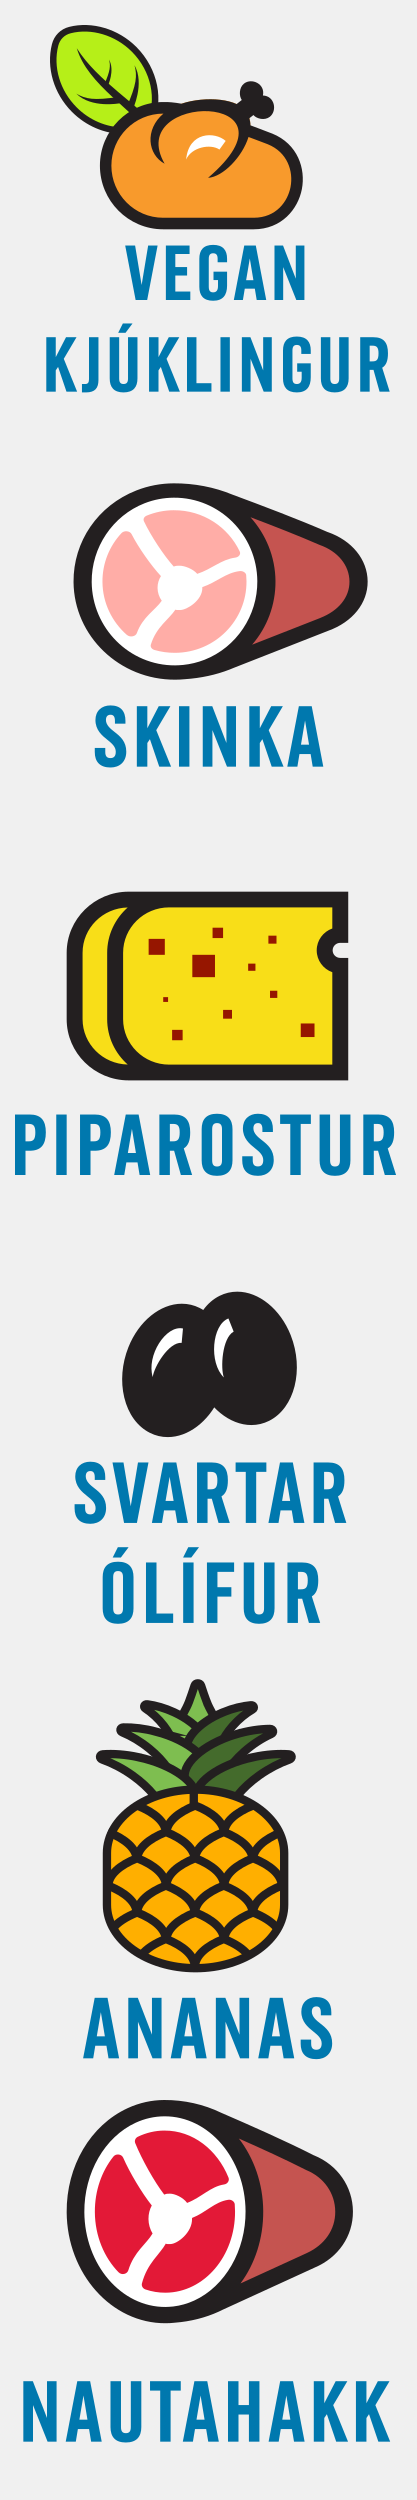
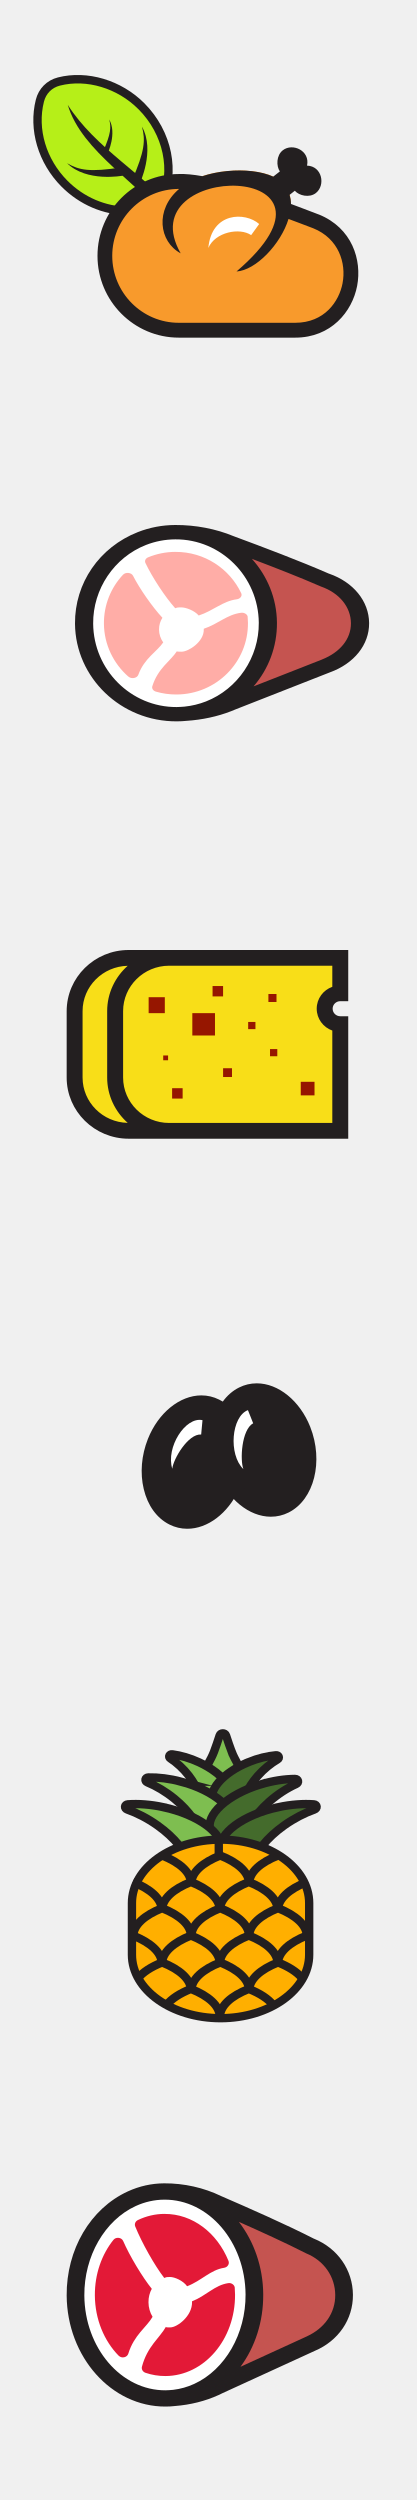
<svg xmlns="http://www.w3.org/2000/svg" width="50" height="300" viewBox="0 0 50 300" fill="none">
-   <path fill-rule="evenodd" clip-rule="evenodd" d="M16.091 5.92C13.93 3.746 10.958 2.954 8.39 3.611C7.492 3.839 6.84 4.496 6.613 5.399C5.963 7.983 6.747 10.975 8.908 13.149C11.447 15.705 15.106 16.348 17.914 14.984C19.27 12.158 18.631 8.476 16.091 5.923V5.92Z" fill="#B6EF18" />
-   <path d="M8.632 13.424C6.446 11.224 5.528 8.11 6.234 5.3C6.495 4.265 7.263 3.489 8.294 3.227C11.035 2.529 14.214 3.473 16.367 5.64C18.974 8.263 19.737 12.085 18.265 15.15L18.205 15.274L18.084 15.334C17.076 15.824 15.975 16.073 14.81 16.073C12.559 16.073 10.305 15.108 8.635 13.424H8.632ZM15.815 6.198C13.853 4.223 10.968 3.359 8.485 3.99C7.727 4.182 7.183 4.732 6.99 5.495C6.35 8.037 7.191 10.863 9.184 12.869C10.71 14.408 12.76 15.287 14.807 15.287C15.805 15.287 16.751 15.085 17.62 14.685C18.868 11.94 18.151 8.546 15.815 6.195V6.198Z" fill="#231F20" />
-   <path fill-rule="evenodd" clip-rule="evenodd" d="M19.637 16.042C16.447 12.352 11.778 9.83 9.212 5.785C10.54 10.24 16.009 13.139 18.703 16.834L19.637 16.042Z" fill="#231F20" />
-   <path fill-rule="evenodd" clip-rule="evenodd" d="M14.227 11.623C11.28 12.088 10.262 11.89 9.15 11.231C10.966 13.04 14.348 12.399 14.359 12.396L14.227 11.623Z" fill="#231F20" />
-   <path fill-rule="evenodd" clip-rule="evenodd" d="M15.199 12.858C16.406 10.113 16.481 9.072 16.138 7.822C17.404 10.056 15.911 13.177 15.908 13.185L15.199 12.858Z" fill="#231F20" />
-   <path fill-rule="evenodd" clip-rule="evenodd" d="M12.528 10.103C13.237 8.491 13.281 7.881 13.08 7.145C13.822 8.455 12.948 10.289 12.945 10.295L12.53 10.103H12.528Z" fill="#231F20" />
-   <path d="M18.912 29.466L17.661 36H16.275L15.024 29.466H16.212L16.995 34.2L17.778 29.466H18.912ZM22.748 29.466V30.483H21.038V32.049H22.451V33.066H21.038V34.983H22.838V36H19.904V29.466H22.748ZM27.249 32.598V34.272C27.249 35.415 26.754 36.09 25.575 36.09C24.405 36.09 23.919 35.451 23.919 34.416V31.05C23.919 30.015 24.405 29.385 25.575 29.385C26.754 29.385 27.249 30.015 27.249 31.05V31.473H26.115V31.05C26.115 30.582 25.935 30.393 25.575 30.393C25.233 30.393 25.053 30.582 25.053 31.05V34.425C25.053 34.902 25.233 35.082 25.575 35.082C25.935 35.082 26.16 34.875 26.16 34.335V33.606H25.62V32.598H27.249ZM29.373 34.641L29.148 36H28.059L29.31 29.466H30.696L31.947 36H30.804L30.579 34.641H29.373ZM30.408 33.624L29.976 31.014L29.535 33.624H30.408ZM32.938 36V29.466H33.964L35.494 33.444V29.466H36.529V36H35.557L33.982 32.049V36H32.938ZM6.69 40.466V42.851L7.923 40.466H9.183L7.653 43.058L9.255 47H7.977L6.969 44.03L6.69 44.444V47H5.556V40.466H6.69ZM10.23 46.082C10.527 46.082 10.681 45.92 10.681 45.506V40.466H11.815V45.596C11.815 46.559 11.418 47.09 10.32 47.09H9.834V46.082H10.23ZM15.065 39.935H14.183L14.741 38.819H15.902L15.065 39.935ZM16.496 45.416C16.496 46.451 16.001 47.09 14.822 47.09C13.652 47.09 13.166 46.451 13.166 45.416V40.466H14.3V45.425C14.3 45.902 14.48 46.082 14.822 46.082C15.182 46.082 15.362 45.902 15.362 45.425V40.466H16.496V45.416ZM19.021 40.466V42.851L20.254 40.466H21.514L19.984 43.058L21.586 47H20.308L19.3 44.03L19.021 44.444V47H17.887V40.466H19.021ZM23.574 40.466V45.983H25.374V47H22.44V40.466H23.574ZM27.581 40.466V47H26.456V40.466H27.581ZM29.023 47V40.466H30.049L31.579 44.444V40.466H32.614V47H31.642L30.067 43.049V47H29.023ZM37.29 43.598V45.272C37.29 46.415 36.795 47.09 35.616 47.09C34.446 47.09 33.96 46.451 33.96 45.416V42.05C33.96 41.015 34.446 40.385 35.616 40.385C36.795 40.385 37.29 41.015 37.29 42.05V42.473H36.156V42.05C36.156 41.582 35.976 41.393 35.616 41.393C35.274 41.393 35.094 41.582 35.094 42.05V45.425C35.094 45.902 35.274 46.082 35.616 46.082C35.976 46.082 36.201 45.875 36.201 45.335V44.606H35.661V43.598H37.29ZM41.835 45.416C41.835 46.451 41.34 47.09 40.161 47.09C38.991 47.09 38.505 46.451 38.505 45.416V40.466H39.639V45.425C39.639 45.902 39.819 46.082 40.161 46.082C40.521 46.082 40.701 45.902 40.701 45.425V40.466H41.835V45.416ZM44.801 40.466C46.043 40.466 46.556 41.105 46.556 42.392C46.556 43.265 46.358 43.823 45.863 44.129L46.763 47H45.548L44.819 44.381H44.36V47H43.226V40.466H44.801ZM44.36 43.364H44.711C45.188 43.364 45.422 43.184 45.422 42.401C45.422 41.663 45.188 41.483 44.711 41.483H44.36V43.364Z" fill="#0078AE" />
-   <path fill-rule="evenodd" clip-rule="evenodd" d="M29.989 15.759C30.849 16.084 31.796 16.427 32.387 16.666C37.67 18.797 36.19 26.825 30.439 26.825H19.576C15.767 26.825 12.676 23.717 12.676 19.881C12.676 16.046 15.764 12.938 19.576 12.938C19.88 12.929 20.207 12.942 20.557 12.974C21.457 12.476 22.621 12.113 24.075 11.969C26.184 11.759 28.253 12.118 29.216 13.012C29.975 13.715 30.166 14.707 29.987 15.757L29.989 15.759Z" fill="#F89A2C" />
-   <path fill-rule="evenodd" clip-rule="evenodd" d="M26.333 17.946C25.261 17.218 22.979 17.656 22.336 19.143C22.645 15.778 25.782 15.762 27.081 16.91L26.333 17.946Z" fill="white" />
-   <path fill-rule="evenodd" clip-rule="evenodd" d="M32.642 16.021C32.244 15.861 31.682 15.649 31.093 15.43C30.743 15.3 30.387 15.167 30.049 15.038C30.049 14.741 29.998 14.459 29.922 14.189L30.41 13.806C30.806 14.268 31.771 14.493 32.376 14.017C33.292 13.298 32.969 11.507 31.55 11.459C31.85 10.062 30.199 9.312 29.286 10.028C28.681 10.502 28.663 11.5 29.012 12L28.392 12.487C27.302 11.987 25.705 11.809 24.079 11.969C23.212 12.054 22.451 12.221 21.784 12.444C20.939 12.296 20.198 12.221 19.578 12.244C15.393 12.244 11.989 15.669 11.989 19.881C11.989 24.093 15.393 27.517 19.578 27.517H30.441C33.798 27.517 35.764 25.092 36.225 22.692C36.689 20.276 35.762 17.276 32.645 16.019L32.642 16.021ZM34.868 22.43C34.541 24.138 33.184 26.131 30.439 26.131H19.576C16.152 26.131 13.366 23.327 13.366 19.884C13.366 16.44 16.152 13.634 19.594 13.634C19.598 13.634 19.605 13.634 19.609 13.634C17.336 15.563 17.717 18.552 19.755 19.647C17.274 15.318 21.616 13.141 25.058 13.346C28.5 13.551 31.044 16.14 24.966 21.342C26.762 21.236 29.095 18.8 29.821 16.438C30.083 16.537 30.349 16.636 30.611 16.733C31.187 16.947 31.735 17.15 32.127 17.308C34.514 18.27 35.222 20.573 34.866 22.428L34.868 22.43Z" fill="#231F20" />
-   <path d="M28.371 61.004C28.371 61.004 39.76 63.823 41.099 65.761C42.437 67.698 43.333 70.695 41.77 72.28C40.206 73.866 35.295 76.333 33.061 77.214C30.827 78.096 27.023 78.627 27.023 78.627C27.023 78.627 31.273 76.685 31.273 72.103C31.273 67.521 30.827 64.175 29.71 63.294C28.593 62.412 28.371 61.004 28.371 61.004Z" fill="#C55450" />
-   <path d="M22.567 59.241C22.567 59.241 30.605 62.06 31.501 64.879C32.393 67.698 32.172 74.218 30.162 76.156C28.153 78.093 25.919 80.385 23.688 80.56C21.454 80.737 14.979 79.679 13.862 78.445C12.745 77.212 10.514 73.689 10.29 71.222C10.065 68.755 10.065 66.113 11.182 64.35C12.299 62.587 12.97 61.354 14.308 60.65C15.647 59.945 18.773 59.064 18.773 59.064L22.571 59.241H22.567Z" fill="white" />
-   <path d="M39.327 63.852C35.846 62.33 31.354 60.637 27.873 59.347C25.724 58.455 23.294 57.99 20.848 58C20.848 58 20.848 58 20.845 58C19.298 58.008 17.79 58.293 16.37 58.851C11.745 60.665 8.785 64.977 8.824 69.842C8.879 76.338 14.357 81.599 21.037 81.562C21.424 81.562 21.809 81.542 22.193 81.503C24.072 81.377 25.912 80.989 27.57 80.339C27.726 80.278 27.88 80.216 28.032 80.149L39.399 75.688C42.317 74.637 44.137 72.363 44.118 69.77C44.098 67.141 42.229 64.856 39.327 63.846V63.852ZM11.003 69.834C10.97 65.689 13.517 61.896 17.341 60.395C18.461 59.956 19.646 59.73 20.861 59.722C26.339 59.694 30.833 64.186 30.879 69.734C30.912 73.879 28.365 77.672 24.541 79.173C23.714 79.496 22.851 79.704 21.968 79.794C21.652 79.815 21.34 79.846 21.021 79.846C15.543 79.874 11.049 75.382 11.003 69.834ZM38.461 74.144L30.254 77.364C32.051 75.277 33.081 72.599 33.058 69.724C33.032 66.794 31.898 64.121 30.055 62.066C32.84 63.119 35.839 64.291 38.356 65.391C40.551 66.159 41.923 67.842 41.936 69.785C41.952 71.695 40.604 73.296 38.457 74.141L38.461 74.144Z" fill="#231F20" />
-   <path fill-rule="evenodd" clip-rule="evenodd" d="M20.87 61.228C24.358 61.21 27.377 63.242 28.768 66.18C28.843 66.339 28.826 66.501 28.719 66.647C28.611 66.794 28.442 66.886 28.23 66.915C26.527 67.141 25.443 68.282 23.668 68.862C23.169 68.264 22.118 67.883 21.57 67.886C21.023 67.888 21.079 67.922 20.847 67.986C19.646 66.647 18.099 64.293 17.275 62.556C17.151 62.294 17.291 62.004 17.604 61.875C18.61 61.462 19.714 61.23 20.87 61.225V61.228ZM29.543 69.035C29.566 69.269 29.576 69.505 29.579 69.741C29.618 74.467 25.781 78.317 21.01 78.34C20.151 78.345 19.32 78.224 18.538 77.998C18.203 77.9 18.017 77.623 18.102 77.35C18.77 75.197 20.287 74.318 21.053 73.149C21.235 73.187 20.779 73.208 21.616 73.205C22.453 73.2 24.316 72.003 24.277 70.535V70.451C26.009 69.875 27.061 68.744 28.742 68.534C28.941 68.508 29.126 68.546 29.286 68.647C29.445 68.747 29.533 68.878 29.549 69.037L29.543 69.035ZM15.233 76.192C15.405 76.343 15.653 76.405 15.907 76.359C16.161 76.312 16.35 76.171 16.422 75.973C17.138 73.989 18.652 73.208 19.411 72.09C19.099 71.658 18.91 71.106 18.906 70.558C18.903 70.011 19.053 69.543 19.314 69.132C18.131 67.868 16.584 65.658 15.79 64.096C15.692 63.905 15.487 63.779 15.229 63.754C14.972 63.728 14.735 63.808 14.578 63.975C13.145 65.511 12.279 67.57 12.295 69.829C12.315 72.362 13.448 74.634 15.226 76.192H15.233Z" fill="#FFADA7" />
-   <path d="M12.633 90.24C12.633 90.77 12.853 90.971 13.253 90.971C13.663 90.971 13.893 90.74 13.893 90.21C13.893 89.6 13.403 89.191 12.913 88.8C12.233 88.26 11.453 87.611 11.453 86.4C11.453 85.32 12.193 84.65 13.253 84.65C14.493 84.65 15.053 85.35 15.053 86.501V86.841H13.793V86.501C13.793 85.981 13.603 85.77 13.263 85.77C12.903 85.77 12.713 85.99 12.713 86.4C12.713 87.01 13.263 87.46 13.743 87.831C14.443 88.371 15.153 88.99 15.153 90.201C15.153 91.4 14.373 92.1 13.263 92.1C11.963 92.1 11.373 91.391 11.373 90.24V89.751H12.633V90.24ZM17.68 84.74V87.391L19.05 84.74H20.45L18.75 87.621L20.53 92.001H19.11L17.99 88.701L17.68 89.16V92.001H16.42V84.74H17.68ZM22.729 84.74V92.001H21.479V84.74H22.729ZM24.33 92.001V84.74H25.47L27.17 89.16V84.74H28.32V92.001H27.24L25.49 87.611V92.001H24.33ZM31.176 84.74V87.391L32.546 84.74H33.946L32.246 87.621L34.026 92.001H32.606L31.486 88.701L31.176 89.16V92.001H29.916V84.74H31.176ZM35.935 90.49L35.685 92.001H34.475L35.865 84.74H37.405L38.795 92.001H37.525L37.275 90.49H35.935ZM37.085 89.361L36.605 86.46L36.115 89.361H37.085Z" fill="#0078AE" />
-   <path fill-rule="evenodd" clip-rule="evenodd" d="M15.438 107.943H40.836V112.198C39.803 112.198 38.964 113.026 38.964 114.045C38.964 115.064 39.803 115.892 40.836 115.892V128.7H15.438C11.872 128.7 8.956 125.824 8.956 122.306V114.339C8.956 110.822 11.872 107.946 15.438 107.946V107.943Z" fill="#F8DE18" />
-   <path d="M40.833 113.142H41.789V107H15.437C11.337 107 8 110.291 8 114.339V122.307C8 126.352 11.337 129.646 15.437 129.646H41.789V114.949H40.833C40.327 114.949 39.917 114.544 39.917 114.045C39.917 113.546 40.327 113.142 40.833 113.142ZM9.909 122.304V114.337C9.909 111.368 12.33 108.96 15.323 108.897C13.816 110.242 12.86 112.177 12.86 114.337V122.304C12.86 124.463 13.816 126.399 15.323 127.744C12.33 127.684 9.909 125.272 9.909 122.304ZM39.877 111.418C38.785 111.804 38.005 112.837 38.005 114.043C38.005 115.248 38.785 116.281 39.877 116.667V127.755H20.297C17.251 127.755 14.772 125.309 14.772 122.304V114.337C14.772 111.332 17.251 108.886 20.297 108.886H39.877V111.418Z" fill="#231F20" />
-   <path d="M19.778 112.664H17.837V114.579H19.778V112.664Z" fill="#961600" />
-   <path d="M26.77 111.324H25.508V112.569H26.77V111.324Z" fill="#961600" />
-   <path d="M25.798 114.578H23.079V117.26H25.798V114.578Z" fill="#961600" />
-   <path d="M20.17 119.656H19.586V120.232H20.17V119.656Z" fill="#961600" />
-   <path d="M27.839 121.188H26.771V122.241H27.839V121.188Z" fill="#961600" />
-   <path d="M33.276 118.889H32.403V119.75H33.276V118.889Z" fill="#961600" />
-   <path d="M33.18 112.28H32.208V113.239H33.18V112.28Z" fill="#961600" />
-   <path d="M37.742 122.816H36.091V124.445H37.742V122.816Z" fill="#961600" />
-   <path d="M30.653 115.635H29.779V116.496H30.653V115.635Z" fill="#961600" />
-   <path d="M21.916 123.583H20.654V124.829H21.916V123.583Z" fill="#961600" />
-   <path d="M3.55 133.74C4.92 133.74 5.5 134.45 5.5 135.88C5.5 137.38 4.92 138.09 3.55 138.09H3.06V141H1.8V133.74H3.55ZM3.06 136.96H3.45C3.98 136.96 4.24 136.76 4.24 135.89C4.24 135.07 3.98 134.87 3.45 134.87H3.06V136.96ZM8.001 133.74V141H6.751V133.74H8.001ZM11.353 133.74C12.723 133.74 13.303 134.45 13.303 135.88C13.303 137.38 12.723 138.09 11.353 138.09H10.863V141H9.603V133.74H11.353ZM10.863 136.96H11.253C11.783 136.96 12.043 136.76 12.043 135.89C12.043 135.07 11.783 134.87 11.253 134.87H10.863V136.96ZM15.162 139.49L14.912 141H13.702L15.092 133.74H16.632L18.022 141H16.752L16.502 139.49H15.162ZM16.312 138.36L15.832 135.46L15.342 138.36H16.312ZM20.874 133.74C22.254 133.74 22.824 134.45 22.824 135.88C22.824 136.85 22.604 137.47 22.054 137.81L23.054 141H21.704L20.894 138.09H20.384V141H19.124V133.74H20.874ZM20.384 136.96H20.774C21.304 136.96 21.564 136.76 21.564 135.89C21.564 135.07 21.304 134.87 20.774 134.87H20.384V136.96ZM27.9 139.24C27.9 140.39 27.35 141.1 26.04 141.1C24.74 141.1 24.2 140.39 24.2 139.24V135.5C24.2 134.35 24.74 133.65 26.04 133.65C27.35 133.65 27.9 134.35 27.9 135.5V139.24ZM25.46 139.25C25.46 139.78 25.66 139.98 26.04 139.98C26.44 139.98 26.64 139.78 26.64 139.25V135.5C26.64 134.98 26.44 134.77 26.04 134.77C25.66 134.77 25.46 134.98 25.46 135.5V139.25ZM30.328 139.24C30.328 139.77 30.548 139.97 30.948 139.97C31.358 139.97 31.588 139.74 31.588 139.21C31.588 138.6 31.098 138.19 30.608 137.8C29.928 137.26 29.148 136.61 29.148 135.4C29.148 134.32 29.888 133.65 30.948 133.65C32.188 133.65 32.748 134.35 32.748 135.5V135.84H31.488V135.5C31.488 134.98 31.298 134.77 30.958 134.77C30.598 134.77 30.408 134.99 30.408 135.4C30.408 136.01 30.958 136.46 31.438 136.83C32.138 137.37 32.848 137.99 32.848 139.2C32.848 140.4 32.068 141.1 30.958 141.1C29.658 141.1 29.068 140.39 29.068 139.24V138.75H30.328V139.24ZM37.304 133.74V134.87H36.084V141H34.834V134.87H33.614V133.74H37.304ZM42.052 139.24C42.052 140.39 41.502 141.1 40.192 141.1C38.892 141.1 38.352 140.39 38.352 139.24V133.74H39.612V139.25C39.612 139.78 39.812 139.98 40.192 139.98C40.592 139.98 40.792 139.78 40.792 139.25V133.74H42.052V139.24ZM45.347 133.74C46.727 133.74 47.297 134.45 47.297 135.88C47.297 136.85 47.077 137.47 46.527 137.81L47.527 141H46.177L45.367 138.09H44.857V141H43.597V133.74H45.347ZM44.857 136.96H45.247C45.777 136.96 46.037 136.76 46.037 135.89C46.037 135.07 45.777 134.87 45.247 134.87H44.857V136.96Z" fill="#0078AE" />
-   <path fill-rule="evenodd" clip-rule="evenodd" d="M23.607 157.809C23.972 157.991 24.302 158.225 24.601 158.498C23.642 160.361 23.537 162.965 24.505 165.404C24.792 166.126 25.151 166.779 25.562 167.355C24.012 170.693 20.866 172.361 18.337 171.097C15.683 169.77 14.71 165.722 16.164 162.052C17.619 158.381 20.95 156.483 23.607 157.809Z" fill="#231F20" />
-   <path d="M20.131 172.452C19.386 172.452 18.667 172.283 18.001 171.948C16.483 171.191 15.385 169.679 14.91 167.693C14.449 165.778 14.626 163.638 15.408 161.668C16.648 158.547 19.224 156.447 21.822 156.447C22.567 156.447 23.282 156.616 23.952 156.951C24.378 157.165 24.774 157.442 25.137 157.773L25.684 158.277L25.331 158.966C24.473 160.631 24.453 162.952 25.276 165.023C25.525 165.654 25.843 166.239 26.22 166.763L26.562 167.241L26.31 167.784C24.995 170.619 22.573 172.452 20.133 172.452H20.131ZM21.819 158.323C19.87 158.323 17.905 159.974 16.929 162.432C16.303 164.009 16.156 165.706 16.518 167.208C16.86 168.639 17.627 169.718 18.676 170.238C20.629 171.22 23.184 169.946 24.569 167.426C24.25 166.916 23.972 166.363 23.743 165.784C22.813 163.437 22.747 160.898 23.532 158.81C23.445 158.755 23.358 158.706 23.265 158.661C22.813 158.437 22.323 158.323 21.817 158.323H21.819Z" fill="#231F20" />
-   <path fill-rule="evenodd" clip-rule="evenodd" d="M26.677 156.362C24.024 157.689 23.05 161.736 24.505 165.407C25.959 169.078 29.291 170.976 31.947 169.65C34.601 168.323 35.574 164.276 34.12 160.605C32.666 156.934 29.334 155.036 26.677 156.362Z" fill="#231F20" />
-   <path d="M30.16 171.006C27.562 171.006 24.986 168.909 23.749 165.784C22.967 163.814 22.79 161.675 23.251 159.76C23.729 157.777 24.827 156.265 26.342 155.504C27.011 155.169 27.727 155 28.471 155C31.067 155 33.645 157.097 34.883 160.218C36.519 164.354 35.358 168.964 32.29 170.502C31.62 170.837 30.905 171.006 30.16 171.006ZM28.471 156.876C27.961 156.876 27.472 156.99 27.02 157.217C25.971 157.741 25.203 158.82 24.861 160.247C24.499 161.749 24.647 163.443 25.273 165.023C26.246 167.481 28.213 169.133 30.163 169.133C30.67 169.133 31.16 169.019 31.615 168.792C33.843 167.676 34.628 164.175 33.361 160.982C32.385 158.524 30.421 156.876 28.474 156.876H28.471Z" fill="#231F20" />
-   <path fill-rule="evenodd" clip-rule="evenodd" d="M28.039 159.792C26.634 160.563 26.446 164.237 26.866 165.296C25.038 163.528 25.432 158.966 27.41 158.215L28.039 159.795V159.792Z" fill="white" />
-   <path fill-rule="evenodd" clip-rule="evenodd" d="M21.799 161.141C20.238 161.021 18.441 164.097 18.331 165.251C17.538 162.692 19.91 158.963 21.958 159.421L21.799 161.141Z" fill="white" />
-   <path d="M10.211 180.996C10.211 181.526 10.431 181.726 10.831 181.726C11.241 181.726 11.471 181.496 11.471 180.966C11.471 180.356 10.981 179.946 10.491 179.556C9.811 179.016 9.031 178.366 9.031 177.156C9.031 176.076 9.771 175.406 10.831 175.406C12.071 175.406 12.631 176.106 12.631 177.256V177.596H11.371V177.256C11.371 176.736 11.181 176.526 10.841 176.526C10.481 176.526 10.291 176.746 10.291 177.156C10.291 177.766 10.841 178.216 11.321 178.586C12.021 179.126 12.731 179.746 12.731 180.956C12.731 182.156 11.951 182.856 10.841 182.856C9.541 182.856 8.951 182.146 8.951 180.996V180.506H10.211V180.996ZM17.818 175.496L16.428 182.756H14.888L13.498 175.496H14.818L15.688 180.756L16.558 175.496H17.818ZM19.685 181.246L19.435 182.756H18.225L19.615 175.496H21.155L22.545 182.756H21.275L21.025 181.246H19.685ZM20.835 180.116L20.355 177.216L19.865 180.116H20.835ZM25.396 175.496C26.776 175.496 27.346 176.206 27.346 177.636C27.346 178.606 27.126 179.226 26.576 179.566L27.576 182.756H26.226L25.416 179.846H24.906V182.756H23.646V175.496H25.396ZM24.906 178.716H25.296C25.826 178.716 26.086 178.516 26.086 177.646C26.086 176.826 25.826 176.626 25.296 176.626H24.906V178.716ZM31.963 175.496V176.626H30.743V182.756H29.493V176.626H28.273V175.496H31.963ZM33.669 181.246L33.419 182.756H32.209L33.599 175.496H35.139L36.529 182.756H35.259L35.009 181.246H33.669ZM34.819 180.116L34.339 177.216L33.849 180.116H34.819ZM39.381 175.496C40.761 175.496 41.331 176.206 41.331 177.636C41.331 178.606 41.111 179.226 40.561 179.566L41.561 182.756H40.211L39.401 179.846H38.891V182.756H37.631V175.496H39.381ZM38.891 178.716H39.281C39.811 178.716 40.071 178.516 40.071 177.646C40.071 176.826 39.811 176.626 39.281 176.626H38.891V178.716ZM14.501 186.906H13.521L14.141 185.666H15.431L14.501 186.906ZM16.021 192.996C16.021 194.146 15.471 194.856 14.161 194.856C12.861 194.856 12.321 194.146 12.321 192.996V189.256C12.321 188.106 12.861 187.406 14.161 187.406C15.471 187.406 16.021 188.106 16.021 189.256V192.996ZM13.581 193.006C13.581 193.536 13.781 193.736 14.161 193.736C14.561 193.736 14.761 193.536 14.761 193.006V189.256C14.761 188.736 14.561 188.526 14.161 188.526C13.781 188.526 13.581 188.736 13.581 189.256V193.006ZM18.779 187.496V193.626H20.779V194.756H17.518V187.496H18.779ZM22.951 186.906H21.971L22.591 185.666H23.881L22.951 186.906ZM23.231 187.496V194.756H21.981V187.496H23.231ZM28.093 187.496V188.626H26.093V190.466H27.763V191.596H26.093V194.756H24.833V187.496H28.093ZM32.946 192.996C32.946 194.146 32.396 194.856 31.086 194.856C29.786 194.856 29.246 194.146 29.246 192.996V187.496H30.506V193.006C30.506 193.536 30.706 193.736 31.086 193.736C31.486 193.736 31.686 193.536 31.686 193.006V187.496H32.946V192.996ZM36.241 187.496C37.621 187.496 38.191 188.206 38.191 189.636C38.191 190.606 37.971 191.226 37.421 191.566L38.421 194.756H37.071L36.261 191.846H35.751V194.756H34.491V187.496H36.241ZM35.751 190.716H36.141C36.671 190.716 36.931 190.516 36.931 189.646C36.931 188.826 36.671 188.626 36.141 188.626H35.751V190.716Z" fill="#0078AE" />
-   <path d="M24.812 204.241C24.609 203.716 24.34 202.913 24.123 202.249C24.012 201.917 23.469 201.917 23.358 202.249C23.142 202.916 22.872 203.716 22.669 204.241C22.329 205.127 21.644 206.218 21.644 206.218L21.914 206.275C21.971 206.287 22.029 206.313 22.073 206.348L23.487 207.388C23.633 207.496 23.849 207.496 23.999 207.388L25.413 206.348C25.457 206.313 25.515 206.291 25.572 206.275L25.842 206.218C25.842 206.218 25.157 205.127 24.817 204.241H24.812Z" fill="#7EBE50" stroke="#231F20" stroke-miterlimit="10" />
-   <path d="M20.889 205.475C19.802 204.972 18.692 204.653 17.672 204.517C17.34 204.472 17.159 204.823 17.424 204.997C18.224 205.522 18.997 206.231 19.656 207.081C20.827 208.602 21.344 210.225 21.176 211.449C21.154 211.607 21.299 211.743 21.485 211.749C22.97 211.812 24.176 211.449 24.693 210.652C25.634 209.203 23.929 206.885 20.889 205.475Z" fill="#7EBE50" stroke="#231F20" stroke-miterlimit="10" />
-   <path d="M26.827 205.453C27.954 204.994 29.085 204.722 30.115 204.63C30.451 204.599 30.601 204.959 30.322 205.121C29.483 205.611 28.652 206.284 27.927 207.11C26.633 208.58 25.988 210.177 26.058 211.407C26.067 211.566 25.912 211.695 25.722 211.695C24.233 211.695 23.058 211.284 22.607 210.468C21.785 208.982 23.677 206.74 26.827 205.456V205.453Z" fill="#446B2C" stroke="#231F20" stroke-miterlimit="10" />
-   <path d="M18.763 207.805C17.358 207.429 15.993 207.268 14.791 207.293C14.402 207.303 14.318 207.733 14.676 207.881C15.763 208.33 16.885 208.994 17.924 209.842C19.779 211.357 20.928 213.096 21.163 214.513C21.194 214.693 21.405 214.823 21.618 214.798C23.319 214.605 24.561 213.975 24.866 212.985C25.427 211.177 22.691 208.858 18.754 207.805H18.763Z" fill="#7EBE50" stroke="#231F20" stroke-miterlimit="10" />
-   <path d="M28.303 208.122C29.739 207.688 31.149 207.48 32.4 207.47C32.806 207.47 32.917 207.913 32.554 208.077C31.45 208.577 30.323 209.301 29.293 210.212C27.455 211.841 26.363 213.681 26.2 215.161C26.178 215.351 25.966 215.49 25.745 215.471C23.964 215.323 22.643 214.706 22.263 213.684C21.574 211.825 24.282 209.333 28.303 208.119V208.122Z" fill="#446B2C" stroke="#231F20" stroke-miterlimit="10" />
-   <path d="M16.567 210.851C15.051 210.529 13.598 210.427 12.334 210.519C11.923 210.548 11.879 211.006 12.272 211.145C13.461 211.563 14.711 212.205 15.891 213.043C17.999 214.539 19.382 216.313 19.775 217.793C19.824 217.982 20.062 218.106 20.283 218.071C22.055 217.78 23.297 217.056 23.522 215.993C23.929 214.061 20.818 211.762 16.567 210.854V210.851Z" fill="#7EBE50" stroke="#231F20" stroke-miterlimit="10" />
-   <path d="M30.433 210.851C31.949 210.529 33.403 210.427 34.666 210.519C35.077 210.548 35.122 211.006 34.728 211.145C33.54 211.563 32.289 212.205 31.109 213.043C29.002 214.539 27.619 216.313 27.225 217.793C27.177 217.982 26.938 218.106 26.717 218.071C24.945 217.78 23.703 217.056 23.478 215.993C23.072 214.061 26.182 211.762 30.433 210.854V210.851Z" fill="#446B2C" stroke="#231F20" stroke-miterlimit="10" />
-   <path d="M34.101 222.368C34.101 218.164 29.34 214.756 23.467 214.756C17.594 214.756 12.833 218.164 12.833 222.368V228.57C12.833 232.774 17.594 236.182 23.467 236.182C29.34 236.182 34.101 232.774 34.101 228.57V222.368Z" fill="#FFAF00" stroke="#231F20" stroke-miterlimit="10" />
-   <path d="M19.912 232.83C19.912 231.511 18.573 230.331 16.456 229.493C15.131 230.018 14.114 230.676 13.536 231.416" stroke="#231F20" stroke-miterlimit="10" />
-   <path d="M26.881 232.83C26.881 231.511 25.542 230.331 23.425 229.493C21.309 230.331 19.97 231.511 19.97 232.83" stroke="#231F20" stroke-miterlimit="10" />
-   <path d="M33.181 231.293C32.589 230.603 31.613 229.99 30.362 229.493C28.246 230.331 26.907 231.511 26.907 232.83" stroke="#231F20" stroke-miterlimit="10" />
-   <path d="M23.367 236.008C23.367 234.689 22.029 233.509 19.912 232.671C18.586 233.196 17.57 233.854 16.991 234.594" stroke="#231F20" stroke-miterlimit="10" />
-   <path d="M29.801 234.632C29.227 233.876 28.197 233.206 26.854 232.671C24.737 233.509 23.398 234.689 23.398 236.008" stroke="#231F20" stroke-miterlimit="10" />
-   <path d="M16.403 229.601C16.403 228.282 15.064 227.103 12.948 226.265" stroke="#231F20" stroke-miterlimit="10" />
-   <path d="M23.367 229.601C23.367 228.282 22.029 227.103 19.912 226.265C17.795 227.103 16.456 228.282 16.456 229.601" stroke="#231F20" stroke-miterlimit="10" />
-   <path d="M30.309 229.601C30.309 228.282 28.971 227.103 26.854 226.265C24.737 227.103 23.398 228.282 23.398 229.601" stroke="#231F20" stroke-miterlimit="10" />
-   <path d="M33.818 226.265C31.701 227.103 30.362 228.282 30.362 229.601" stroke="#231F20" stroke-miterlimit="10" />
-   <path d="M19.912 226.318C19.912 225 18.573 223.82 16.456 222.982C14.34 223.82 13.001 225 13.001 226.318" stroke="#231F20" stroke-miterlimit="10" />
-   <path d="M26.881 226.318C26.881 225 25.542 223.82 23.425 222.982C21.309 223.82 19.97 225 19.97 226.318" stroke="#231F20" stroke-miterlimit="10" />
-   <path d="M33.818 226.318C33.818 225 32.479 223.82 30.363 222.982C28.246 223.82 26.907 225 26.907 226.318" stroke="#231F20" stroke-miterlimit="10" />
-   <path d="M19.912 219.997C19.912 218.678 18.573 217.498 16.456 216.66" stroke="#231F20" stroke-miterlimit="10" />
-   <path d="M26.88 219.997C26.88 218.678 25.541 217.498 23.425 216.66C21.308 217.498 19.969 218.678 19.969 219.997" stroke="#231F20" stroke-miterlimit="10" />
-   <path d="M30.362 216.66C28.246 217.498 26.907 218.678 26.907 219.997" stroke="#231F20" stroke-miterlimit="10" />
-   <path d="M16.403 223.174C16.403 221.856 15.064 220.676 12.948 219.838" stroke="#231F20" stroke-miterlimit="10" />
-   <path d="M23.367 223.174C23.367 221.856 22.029 220.676 19.912 219.838C17.795 220.676 16.456 221.856 16.456 223.174" stroke="#231F20" stroke-miterlimit="10" />
-   <path d="M30.309 223.174C30.309 221.856 28.971 220.676 26.854 219.838C24.737 220.676 23.398 221.856 23.398 223.174" stroke="#231F20" stroke-miterlimit="10" />
-   <path d="M33.818 219.838C31.701 220.676 30.362 221.856 30.362 223.174" stroke="#231F20" stroke-miterlimit="10" />
-   <path d="M23.252 216.66V214.889" stroke="#231F20" stroke-miterlimit="10" />
-   <path d="M11.433 245.49L11.183 247H9.973L11.363 239.74H12.903L14.293 247H13.023L12.773 245.49H11.433ZM12.583 244.36L12.103 241.46L11.613 244.36H12.583ZM15.395 247V239.74H16.535L18.235 244.16V239.74H19.385V247H18.305L16.555 242.61V247H15.395ZM21.941 245.49L21.691 247H20.481L21.871 239.74H23.411L24.801 247H23.531L23.281 245.49H21.941ZM23.091 244.36L22.611 241.46L22.121 244.36H23.091ZM25.902 247V239.74H27.043L28.742 244.16V239.74H29.892V247H28.812L27.062 242.61V247H25.902ZM32.449 245.49L32.199 247H30.988L32.379 239.74H33.919L35.309 247H34.038L33.788 245.49H32.449ZM33.599 244.36L33.118 241.46L32.629 244.36H33.599ZM37.34 245.24C37.34 245.77 37.56 245.97 37.96 245.97C38.37 245.97 38.6 245.74 38.6 245.21C38.6 244.6 38.11 244.19 37.62 243.8C36.94 243.26 36.16 242.61 36.16 241.4C36.16 240.32 36.9 239.65 37.96 239.65C39.2 239.65 39.76 240.35 39.76 241.5V241.84H38.5V241.5C38.5 240.98 38.31 240.77 37.97 240.77C37.61 240.77 37.42 240.99 37.42 241.4C37.42 242.01 37.97 242.46 38.45 242.83C39.15 243.37 39.86 243.99 39.86 245.2C39.86 246.4 39.08 247.1 37.97 247.1C36.67 247.1 36.08 246.39 36.08 245.24V244.75H37.34V245.24Z" fill="#0078AE" />
-   <path d="M27.029 255.416C27.029 255.416 38.114 258.621 39.417 260.823C40.72 263.026 41.591 266.433 40.07 268.235C38.548 270.038 33.768 272.843 31.594 273.845C29.419 274.847 25.717 275.452 25.717 275.452C25.717 275.452 29.854 273.243 29.854 268.034C29.854 262.825 29.419 259.021 28.332 258.019C27.245 257.017 27.029 255.416 27.029 255.416Z" fill="#C55450" />
-   <path d="M21.377 253.411C21.377 253.411 29.201 256.616 30.072 259.821C30.941 263.026 30.725 270.438 28.769 272.641C26.814 274.844 24.639 277.45 22.468 277.649C20.293 277.85 13.992 276.647 12.904 275.244C11.817 273.842 9.646 269.836 9.427 267.032C9.208 264.227 9.208 261.223 10.296 259.219C11.383 257.215 12.036 255.813 13.339 255.012C14.641 254.212 17.684 253.209 17.684 253.209L21.381 253.411H21.377Z" fill="white" />
-   <path d="M37.689 258.653C34.301 256.923 29.929 254.998 26.541 253.531C24.449 252.517 22.084 251.989 19.703 252C19.703 252 19.703 252 19.7 252C18.195 252.009 16.727 252.333 15.345 252.967C10.844 255.03 7.962 259.932 8 265.463C8.054 272.849 13.386 278.826 19.887 278.788C20.265 278.788 20.639 278.765 21.013 278.721C22.842 278.578 24.633 278.137 26.246 277.398C26.395 277.327 26.547 277.257 26.696 277.181L37.759 272.11C40.599 270.915 42.371 268.329 42.352 265.381C42.333 262.392 40.514 259.795 37.689 258.647V258.653ZM10.121 265.454C10.089 260.742 12.568 256.429 16.29 254.723C17.38 254.224 18.534 253.966 19.716 253.958C25.048 253.926 29.422 259.032 29.467 265.34C29.498 270.053 27.02 274.365 23.298 276.071C22.493 276.439 21.653 276.676 20.794 276.778C20.486 276.802 20.182 276.837 19.872 276.837C14.54 276.869 10.165 271.762 10.121 265.454ZM36.846 270.354L28.858 274.014C30.608 271.642 31.609 268.598 31.587 265.328C31.565 261.998 30.459 258.959 28.665 256.625C31.375 257.823 34.291 259.155 36.745 260.406C38.881 261.279 40.216 263.193 40.228 265.402C40.244 267.572 38.932 269.392 36.843 270.354H36.846Z" fill="#231F20" />
-   <path fill-rule="evenodd" clip-rule="evenodd" d="M19.729 255.67C23.124 255.649 26.062 257.96 27.416 261.3C27.489 261.481 27.473 261.665 27.368 261.832C27.264 261.998 27.099 262.103 26.893 262.135C25.235 262.393 24.179 263.69 22.452 264.35C21.967 263.669 20.943 263.237 20.41 263.24C19.878 263.243 19.932 263.281 19.707 263.354C18.537 261.832 17.031 259.155 16.229 257.18C16.109 256.882 16.245 256.552 16.549 256.406C17.529 255.936 18.604 255.673 19.729 255.667V255.67ZM28.17 264.546C28.192 264.812 28.202 265.08 28.205 265.349C28.243 270.722 24.509 275.099 19.865 275.125C19.028 275.131 18.22 274.993 17.459 274.736C17.133 274.625 16.952 274.31 17.034 274C17.684 271.552 19.161 270.553 19.906 269.223C20.084 269.267 19.64 269.29 20.455 269.287C21.269 269.282 23.082 267.92 23.044 266.252V266.156C24.731 265.501 25.755 264.216 27.39 263.976C27.584 263.947 27.764 263.991 27.92 264.105C28.075 264.218 28.161 264.368 28.176 264.549L28.17 264.546ZM14.242 272.682C14.41 272.855 14.651 272.925 14.898 272.872C15.145 272.82 15.329 272.659 15.399 272.434C16.096 270.179 17.57 269.29 18.309 268.019C18.004 267.529 17.82 266.901 17.817 266.278C17.814 265.656 17.96 265.124 18.214 264.657C17.063 263.219 15.557 260.707 14.784 258.93C14.689 258.714 14.489 258.571 14.239 258.542C13.988 258.513 13.757 258.603 13.605 258.793C12.21 260.54 11.367 262.88 11.383 265.448C11.402 268.329 12.505 270.912 14.235 272.682H14.242Z" fill="#E31937" />
-   <path d="M2.8 293V285.74H3.94L5.64 290.16V285.74H6.79V293H5.71L3.96 288.61V293H2.8ZM9.346 291.49L9.096 293H7.886L9.276 285.74H10.816L12.206 293H10.936L10.686 291.49H9.346ZM10.496 290.36L10.016 287.46L9.526 290.36H10.496ZM16.958 291.24C16.958 292.39 16.408 293.1 15.098 293.1C13.798 293.1 13.258 292.39 13.258 291.24V285.74H14.518V291.25C14.518 291.78 14.718 291.98 15.098 291.98C15.498 291.98 15.698 291.78 15.698 291.25V285.74H16.958V291.24ZM21.693 285.74V286.87H20.473V293H19.223V286.87H18.003V285.74H21.693ZM23.399 291.49L23.149 293H21.939L23.329 285.74H24.869L26.259 293H24.989L24.739 291.49H23.399ZM24.549 290.36L24.069 287.46L23.579 290.36H24.549ZM28.62 289.74V293H27.36V285.74H28.62V288.61H29.87V285.74H31.131V293H29.87V289.74H28.62ZM33.692 291.49L33.442 293H32.232L33.622 285.74H35.162L36.552 293H35.282L35.032 291.49H33.692ZM34.842 290.36L34.362 287.46L33.872 290.36H34.842ZM38.913 285.74V288.39L40.283 285.74H41.684L39.983 288.62L41.764 293H40.343L39.224 289.7L38.913 290.16V293H37.654V285.74H38.913ZM43.972 285.74V288.39L45.342 285.74H46.742L45.042 288.62L46.822 293H45.402L44.282 289.7L43.972 290.16V293H42.712V285.74H43.972Z" fill="#0078AE" />
+   <path fill-rule="evenodd" clip-rule="evenodd" d="M16.972 12.754C14.195 9.958 10.373 8.941 7.072 9.785C5.918 10.079 5.08 10.922 4.788 12.083C3.953 15.406 4.961 19.252 7.738 22.047C11.003 25.332 15.706 26.16 19.316 24.405C21.059 20.773 20.237 16.039 16.972 12.757V12.754Z" fill="#B6EF18" />
+   <path d="M7.384 22.4C4.573 19.572 3.393 15.569 4.301 11.957C4.636 10.626 5.624 9.628 6.949 9.291C10.473 8.394 14.559 9.608 17.327 12.393C20.678 15.766 21.659 20.679 19.767 24.619L19.69 24.779L19.535 24.855C18.239 25.486 16.823 25.806 15.325 25.806C12.432 25.806 9.535 24.565 7.387 22.4H7.384ZM16.618 13.111C14.095 10.572 10.386 9.462 7.195 10.272C6.22 10.519 5.521 11.226 5.272 12.207C4.45 15.476 5.531 19.108 8.093 21.687C10.055 23.665 12.69 24.795 15.322 24.795C16.605 24.795 17.821 24.535 18.938 24.022C20.542 20.492 19.621 16.129 16.618 13.107V13.111Z" fill="#231F20" />
+   <path fill-rule="evenodd" clip-rule="evenodd" d="M21.53 25.766C17.43 21.023 11.427 17.78 8.129 12.58C9.836 18.307 16.866 22.033 20.33 26.783L21.53 25.766Z" fill="#231F20" />
+   <path fill-rule="evenodd" clip-rule="evenodd" d="M14.576 20.085C10.788 20.682 9.478 20.429 8.05 19.581C10.383 21.907 14.732 21.083 14.745 21.079L14.576 20.085Z" fill="#231F20" />
+   <path fill-rule="evenodd" clip-rule="evenodd" d="M15.826 21.673C17.377 18.144 17.473 16.806 17.032 15.198C18.66 18.07 16.741 22.083 16.737 22.093L15.826 21.673Z" fill="#231F20" />
+   <path fill-rule="evenodd" clip-rule="evenodd" d="M12.392 18.13C13.303 16.059 13.359 15.275 13.101 14.328C14.056 16.012 12.932 18.37 12.929 18.377L12.395 18.13H12.392Z" fill="#231F20" />
+   <path fill-rule="evenodd" clip-rule="evenodd" d="M34.838 25.402C35.944 25.82 37.161 26.26 37.921 26.567C44.712 29.308 42.809 39.627 35.417 39.627H21.452C16.555 39.627 12.582 35.632 12.582 30.701C12.582 25.77 16.552 21.775 21.452 21.775C21.843 21.764 22.264 21.781 22.713 21.822C23.87 21.181 25.367 20.715 27.235 20.529C29.947 20.26 32.607 20.721 33.845 21.871C34.821 22.775 35.066 24.049 34.835 25.399L34.838 25.402Z" fill="#F89A2C" />
+   <path fill-rule="evenodd" clip-rule="evenodd" d="M30.139 28.214C28.76 27.278 25.826 27.84 25 29.752C25.397 25.427 29.43 25.407 31.1 26.881L30.139 28.214Z" fill="white" />
+   <path fill-rule="evenodd" clip-rule="evenodd" d="M38.249 25.738C37.737 25.533 37.014 25.26 36.257 24.979C35.808 24.811 35.351 24.64 34.916 24.475C34.916 24.093 34.85 23.731 34.752 23.383L35.379 22.89C35.889 23.484 37.13 23.774 37.907 23.163C39.084 22.239 38.67 19.935 36.845 19.875C37.23 18.078 35.109 17.114 33.934 18.035C33.157 18.643 33.134 19.927 33.583 20.57L32.786 21.196C31.384 20.552 29.331 20.324 27.241 20.529C26.127 20.639 25.148 20.854 24.29 21.141C23.205 20.949 22.252 20.854 21.455 20.883C16.074 20.883 11.699 25.286 11.699 30.701C11.699 36.116 16.074 40.517 21.455 40.517H35.42C39.735 40.517 42.263 37.399 42.855 34.314C43.451 31.208 42.26 27.352 38.252 25.735L38.249 25.738ZM41.111 33.978C40.691 36.174 38.946 38.735 35.417 38.735H21.452C17.05 38.735 13.469 35.131 13.469 30.704C13.469 26.277 17.05 22.67 21.475 22.67C21.481 22.67 21.489 22.67 21.495 22.67C18.573 25.15 19.063 28.992 21.682 30.4C18.493 24.834 24.075 22.036 28.499 22.299C32.924 22.563 36.194 25.892 28.381 32.578C30.69 32.442 33.69 29.311 34.622 26.274C34.959 26.402 35.302 26.529 35.639 26.654C36.378 26.929 37.084 27.19 37.587 27.393C40.656 28.63 41.566 31.59 41.108 33.975L41.111 33.978Z" fill="#231F20" />
+   <path d="M28.547 66.004C28.547 66.004 39.936 68.823 41.275 70.761C42.614 72.698 43.509 75.695 41.946 77.28C40.383 78.866 35.471 81.333 33.237 82.214C31.003 83.096 27.199 83.627 27.199 83.627C27.199 83.627 31.449 81.685 31.449 77.103C31.449 72.521 31.003 69.175 29.886 68.294C28.769 67.412 28.547 66.004 28.547 66.004Z" fill="#C55450" />
+   <path d="M22.744 64.241C22.744 64.241 30.782 67.06 31.677 69.879C32.569 72.698 32.348 79.218 30.338 81.156C28.329 83.093 26.095 85.385 23.864 85.56C21.63 85.737 15.155 84.679 14.038 83.445C12.921 82.212 10.691 78.689 10.466 76.222C10.241 73.755 10.241 71.113 11.358 69.35C12.475 67.587 13.146 66.354 14.485 65.65C15.823 64.945 18.95 64.064 18.95 64.064L22.747 64.241H22.744Z" fill="white" />
+   <path d="M39.503 68.852C36.022 67.33 31.531 65.637 28.049 64.347C25.9 63.455 23.47 62.99 21.024 63C21.024 63 21.024 63 21.021 63C19.474 63.008 17.966 63.293 16.546 63.851C11.922 65.665 8.961 69.977 9 74.842C9.056 81.338 14.534 86.599 21.213 86.562C21.601 86.562 21.985 86.542 22.369 86.503C24.249 86.377 26.089 85.989 27.746 85.339C27.903 85.278 28.056 85.216 28.209 85.149L39.575 80.688C42.493 79.637 44.313 77.363 44.294 74.77C44.274 72.141 42.405 69.856 39.503 68.846V68.852ZM11.179 74.834C11.147 70.689 13.693 66.896 17.517 65.395C18.637 64.956 19.823 64.73 21.037 64.722C26.515 64.694 31.01 69.186 31.055 74.734C31.088 78.879 28.541 82.672 24.718 84.173C23.89 84.496 23.027 84.704 22.145 84.794C21.829 84.815 21.516 84.846 21.197 84.846C15.719 84.874 11.225 80.382 11.179 74.834ZM38.637 79.144L30.43 82.364C32.228 80.277 33.257 77.599 33.234 74.724C33.208 71.794 32.075 69.121 30.231 67.066C33.016 68.119 36.015 69.291 38.533 70.391C40.728 71.159 42.099 72.842 42.112 74.785C42.128 76.695 40.78 78.296 38.634 79.141L38.637 79.144Z" fill="#231F20" />
+   <path fill-rule="evenodd" clip-rule="evenodd" d="M21.047 66.228C24.535 66.21 27.553 68.242 28.944 71.18C29.019 71.339 29.003 71.501 28.895 71.647C28.788 71.794 28.619 71.886 28.407 71.915C26.703 72.141 25.619 73.282 23.844 73.862C23.346 73.264 22.294 72.883 21.747 72.886C21.2 72.888 21.255 72.922 21.024 72.986C19.822 71.647 18.275 69.293 17.451 67.556C17.327 67.294 17.467 67.004 17.78 66.875C18.786 66.462 19.89 66.23 21.047 66.225V66.228ZM29.719 74.035C29.742 74.269 29.752 74.505 29.755 74.741C29.794 79.467 25.958 83.317 21.186 83.34C20.327 83.345 19.496 83.224 18.715 82.998C18.379 82.9 18.194 82.623 18.278 82.35C18.946 80.197 20.463 79.318 21.229 78.149C21.411 78.187 20.955 78.208 21.792 78.205C22.629 78.2 24.492 77.003 24.453 75.535V75.451C26.186 74.875 27.238 73.744 28.918 73.534C29.117 73.508 29.302 73.546 29.462 73.647C29.622 73.747 29.709 73.878 29.726 74.037L29.719 74.035ZM15.409 81.192C15.582 81.343 15.829 81.405 16.083 81.359C16.337 81.312 16.526 81.171 16.598 80.973C17.314 78.989 18.829 78.208 19.587 77.09C19.275 76.658 19.086 76.106 19.083 75.558C19.079 75.011 19.229 74.543 19.49 74.132C18.308 72.868 16.761 70.658 15.966 69.096C15.868 68.905 15.663 68.779 15.406 68.754C15.149 68.728 14.911 68.808 14.754 68.975C13.321 70.511 12.455 72.57 12.471 74.829C12.491 77.362 13.624 79.634 15.402 81.192H15.409Z" fill="#FFADA7" />
+   <path fill-rule="evenodd" clip-rule="evenodd" d="M15.438 114.943H40.836V119.198C39.803 119.198 38.964 120.026 38.964 121.045C38.964 122.064 39.803 122.892 40.836 122.892V135.7H15.438C11.872 135.7 8.956 132.824 8.956 129.306V121.339C8.956 117.822 11.872 114.946 15.438 114.946V114.943Z" fill="#F8DE18" />
+   <path d="M40.833 120.142H41.789V114H15.437C11.337 114 8 117.291 8 121.339V129.307C8 133.352 11.337 136.646 15.437 136.646H41.789V121.949H40.833C40.327 121.949 39.917 121.544 39.917 121.045C39.917 120.546 40.327 120.142 40.833 120.142ZM9.909 129.304V121.337C9.909 118.368 12.33 115.96 15.323 115.897C13.816 117.242 12.86 119.177 12.86 121.337V129.304C12.86 131.463 13.816 133.399 15.323 134.744C12.33 134.684 9.909 132.272 9.909 129.304ZM39.877 118.418C38.785 118.804 38.005 119.837 38.005 121.043C38.005 122.248 38.785 123.281 39.877 123.667V134.755H20.297C17.251 134.755 14.772 132.309 14.772 129.304V121.337C14.772 118.332 17.251 115.886 20.297 115.886H39.877V118.418Z" fill="#231F20" />
+   <path d="M19.778 119.664H17.837V121.579H19.778V119.664Z" fill="#961600" />
+   <path d="M26.77 118.324H25.508V119.569H26.77V118.324Z" fill="#961600" />
+   <path d="M25.798 121.578H23.079V124.26H25.798V121.578Z" fill="#961600" />
+   <path d="M20.17 126.656H19.586V127.232H20.17V126.656Z" fill="#961600" />
+   <path d="M27.839 128.188H26.771V129.241H27.839V128.188Z" fill="#961600" />
+   <path d="M33.276 125.889H32.403V126.75H33.276V125.889Z" fill="#961600" />
+   <path d="M33.18 119.28H32.208V120.239H33.18V119.28Z" fill="#961600" />
+   <path d="M37.742 129.816H36.091V131.445H37.742V129.816Z" fill="#961600" />
+   <path d="M30.653 122.635H29.779V123.496H30.653V122.635Z" fill="#961600" />
+   <path d="M21.916 130.583H20.654V131.829H21.916V130.583Z" fill="#961600" />
+   <path fill-rule="evenodd" clip-rule="evenodd" d="M25.948 168.809C26.313 168.991 26.643 169.225 26.942 169.498C25.983 171.361 25.879 173.965 26.846 176.404C27.133 177.126 27.492 177.779 27.904 178.355C26.354 181.693 23.208 183.361 20.678 182.097C18.025 180.77 17.051 176.722 18.506 173.052C19.96 169.381 23.292 167.483 25.948 168.809Z" fill="#231F20" />
+   <path d="M22.472 183.452C21.727 183.452 21.009 183.283 20.342 182.948C18.824 182.191 17.726 180.679 17.251 178.693C16.791 176.778 16.967 174.638 17.75 172.668C18.989 169.547 21.565 167.447 24.164 167.447C24.908 167.447 25.624 167.616 26.293 167.951C26.719 168.165 27.116 168.442 27.478 168.773L28.026 169.277L27.672 169.966C26.814 171.631 26.794 173.952 27.617 176.023C27.866 176.654 28.185 177.239 28.561 177.763L28.903 178.241L28.651 178.784C27.336 181.619 24.914 183.452 22.475 183.452H22.472ZM24.161 169.323C22.211 169.323 20.247 170.974 19.27 173.432C18.645 175.009 18.497 176.706 18.859 178.208C19.201 179.639 19.969 180.718 21.017 181.238C22.97 182.22 25.525 180.946 26.91 178.426C26.591 177.916 26.313 177.363 26.084 176.784C25.154 174.437 25.088 171.898 25.873 169.81C25.786 169.755 25.699 169.706 25.606 169.661C25.154 169.437 24.665 169.323 24.158 169.323H24.161Z" fill="#231F20" />
+   <path fill-rule="evenodd" clip-rule="evenodd" d="M29.019 167.362C26.365 168.689 25.392 172.736 26.846 176.407C28.3 180.078 31.632 181.976 34.288 180.65C36.942 179.323 37.916 175.276 36.461 171.605C35.007 167.934 31.675 166.036 29.019 167.362Z" fill="#231F20" />
+   <path d="M32.502 182.006C29.903 182.006 27.327 179.909 26.09 176.784C25.308 174.814 25.131 172.675 25.592 170.76C26.07 168.777 27.168 167.265 28.683 166.504C29.352 166.169 30.068 166 30.813 166C33.408 166 35.987 168.097 37.224 171.218C38.861 175.354 37.699 179.964 34.631 181.502C33.962 181.837 33.246 182.006 32.502 182.006ZM30.813 167.876C30.303 167.876 29.813 167.99 29.361 168.217C28.312 168.741 27.545 169.82 27.203 171.247C26.841 172.749 26.988 174.443 27.614 176.023C28.588 178.481 30.555 180.133 32.505 180.133C33.011 180.133 33.501 180.019 33.956 179.792C36.184 178.676 36.969 175.175 35.703 171.982C34.727 169.524 32.762 167.876 30.816 167.876H30.813Z" fill="#231F20" />
+   <path fill-rule="evenodd" clip-rule="evenodd" d="M30.38 170.792C28.975 171.563 28.787 175.237 29.207 176.296C27.379 174.528 27.773 169.966 29.752 169.215L30.38 170.795V170.792Z" fill="white" />
+   <path fill-rule="evenodd" clip-rule="evenodd" d="M24.14 172.141C22.579 172.021 20.783 175.097 20.673 176.251C19.879 173.692 22.252 169.963 24.3 170.421L24.14 172.141Z" fill="white" />
+   <path d="M27.812 210.241C27.609 209.716 27.34 208.913 27.123 208.249C27.012 207.917 26.469 207.917 26.358 208.249C26.142 208.916 25.872 209.716 25.669 210.241C25.329 211.127 24.644 212.218 24.644 212.218L24.914 212.275C24.971 212.287 25.029 212.313 25.073 212.348L26.487 213.388C26.633 213.496 26.849 213.496 26.999 213.388L28.413 212.348C28.457 212.313 28.515 212.291 28.572 212.275L28.842 212.218C28.842 212.218 28.157 211.127 27.817 210.241H27.812Z" fill="#7EBE50" stroke="#231F20" stroke-miterlimit="10" />
+   <path d="M23.889 211.475C22.802 210.972 21.692 210.653 20.672 210.517C20.34 210.472 20.159 210.823 20.424 210.997C21.224 211.522 21.997 212.231 22.656 213.081C23.827 214.602 24.344 216.225 24.176 217.449C24.154 217.607 24.299 217.743 24.485 217.749C25.97 217.812 27.176 217.449 27.693 216.652C28.634 215.203 26.929 212.885 23.889 211.475Z" fill="#7EBE50" stroke="#231F20" stroke-miterlimit="10" />
+   <path d="M29.827 211.453C30.954 210.994 32.085 210.722 33.115 210.63C33.45 210.599 33.601 210.959 33.322 211.121C32.483 211.611 31.652 212.284 30.927 213.11C29.633 214.58 28.988 216.177 29.058 217.407C29.067 217.566 28.912 217.695 28.722 217.695C27.233 217.695 26.058 217.284 25.607 216.468C24.785 214.982 26.677 212.74 29.827 211.456V211.453Z" fill="#446B2C" stroke="#231F20" stroke-miterlimit="10" />
+   <path d="M21.763 213.805C20.358 213.429 18.993 213.268 17.791 213.293C17.402 213.303 17.318 213.733 17.676 213.881C18.763 214.33 19.885 214.994 20.924 215.842C22.779 217.357 23.928 219.096 24.163 220.513C24.194 220.693 24.405 220.823 24.618 220.798C26.319 220.605 27.561 219.975 27.866 218.985C28.427 217.177 25.691 214.858 21.754 213.805H21.763Z" fill="#7EBE50" stroke="#231F20" stroke-miterlimit="10" />
+   <path d="M31.303 214.122C32.739 213.688 34.149 213.48 35.4 213.47C35.806 213.47 35.917 213.913 35.554 214.077C34.45 214.577 33.323 215.301 32.293 216.212C30.455 217.841 29.363 219.681 29.2 221.161C29.178 221.351 28.966 221.49 28.745 221.471C26.964 221.323 25.643 220.706 25.263 219.684C24.574 217.825 27.282 215.333 31.303 214.119V214.122Z" fill="#446B2C" stroke="#231F20" stroke-miterlimit="10" />
+   <path d="M19.567 216.851C18.051 216.529 16.598 216.427 15.334 216.519C14.923 216.548 14.879 217.006 15.272 217.145C16.461 217.563 17.711 218.205 18.891 219.043C20.999 220.539 22.382 222.313 22.775 223.793C22.824 223.982 23.062 224.106 23.283 224.071C25.055 223.78 26.297 223.056 26.522 221.993C26.929 220.061 23.818 217.762 19.567 216.854V216.851Z" fill="#7EBE50" stroke="#231F20" stroke-miterlimit="10" />
+   <path d="M33.433 216.851C34.949 216.529 36.403 216.427 37.666 216.519C38.077 216.548 38.122 217.006 37.728 217.145C36.54 217.563 35.289 218.205 34.109 219.043C32.002 220.539 30.619 222.313 30.225 223.793C30.177 223.982 29.938 224.106 29.717 224.071C27.945 223.78 26.703 223.056 26.478 221.993C26.072 220.061 29.182 217.762 33.433 216.854V216.851Z" fill="#446B2C" stroke="#231F20" stroke-miterlimit="10" />
+   <path d="M37.101 228.368C37.101 224.164 32.34 220.756 26.467 220.756C20.594 220.756 15.833 224.164 15.833 228.368V234.57C15.833 238.774 20.594 242.182 26.467 242.182C32.34 242.182 37.101 238.774 37.101 234.57V228.368Z" fill="#FFAF00" stroke="#231F20" stroke-miterlimit="10" />
+   <path d="M22.912 238.83C22.912 237.511 21.573 236.331 19.456 235.493C18.131 236.018 17.114 236.676 16.536 237.416" stroke="#231F20" stroke-miterlimit="10" />
+   <path d="M29.881 238.83C29.881 237.511 28.542 236.331 26.425 235.493C24.309 236.331 22.97 237.511 22.97 238.83" stroke="#231F20" stroke-miterlimit="10" />
+   <path d="M36.181 237.293C35.589 236.603 34.613 235.99 33.362 235.493C31.246 236.331 29.907 237.511 29.907 238.83" stroke="#231F20" stroke-miterlimit="10" />
+   <path d="M26.367 242.008C26.367 240.689 25.029 239.509 22.912 238.671C21.586 239.196 20.57 239.854 19.991 240.594" stroke="#231F20" stroke-miterlimit="10" />
+   <path d="M32.801 240.632C32.227 239.876 31.197 239.206 29.854 238.671C27.737 239.509 26.398 240.689 26.398 242.008" stroke="#231F20" stroke-miterlimit="10" />
+   <path d="M19.403 235.601C19.403 234.282 18.064 233.103 15.948 232.265" stroke="#231F20" stroke-miterlimit="10" />
+   <path d="M26.367 235.601C26.367 234.282 25.029 233.103 22.912 232.265C20.795 233.103 19.456 234.282 19.456 235.601" stroke="#231F20" stroke-miterlimit="10" />
+   <path d="M33.309 235.601C33.309 234.282 31.971 233.103 29.854 232.265C27.737 233.103 26.398 234.282 26.398 235.601" stroke="#231F20" stroke-miterlimit="10" />
+   <path d="M36.818 232.265C34.701 233.103 33.362 234.282 33.362 235.601" stroke="#231F20" stroke-miterlimit="10" />
+   <path d="M22.912 232.318C22.912 231 21.573 229.82 19.456 228.982C17.34 229.82 16.001 231 16.001 232.318" stroke="#231F20" stroke-miterlimit="10" />
+   <path d="M29.881 232.318C29.881 231 28.542 229.82 26.425 228.982C24.309 229.82 22.97 231 22.97 232.318" stroke="#231F20" stroke-miterlimit="10" />
+   <path d="M36.818 232.318C36.818 231 35.479 229.82 33.363 228.982C31.246 229.82 29.907 231 29.907 232.318" stroke="#231F20" stroke-miterlimit="10" />
+   <path d="M22.912 225.997C22.912 224.678 21.573 223.498 19.456 222.66" stroke="#231F20" stroke-miterlimit="10" />
+   <path d="M29.88 225.997C29.88 224.678 28.541 223.498 26.425 222.66C24.308 223.498 22.969 224.678 22.969 225.997" stroke="#231F20" stroke-miterlimit="10" />
+   <path d="M33.362 222.66C31.246 223.498 29.907 224.678 29.907 225.997" stroke="#231F20" stroke-miterlimit="10" />
+   <path d="M19.403 229.174C19.403 227.856 18.064 226.676 15.948 225.838" stroke="#231F20" stroke-miterlimit="10" />
+   <path d="M26.367 229.174C26.367 227.856 25.029 226.676 22.912 225.838C20.795 226.676 19.456 227.856 19.456 229.174" stroke="#231F20" stroke-miterlimit="10" />
+   <path d="M33.309 229.174C33.309 227.856 31.971 226.676 29.854 225.838C27.737 226.676 26.398 227.856 26.398 229.174" stroke="#231F20" stroke-miterlimit="10" />
+   <path d="M36.818 225.838C34.701 226.676 33.362 227.856 33.362 229.174" stroke="#231F20" stroke-miterlimit="10" />
+   <path d="M26.252 222.66V220.889" stroke="#231F20" stroke-miterlimit="10" />
+   <path d="M27.029 265.416C27.029 265.416 38.114 268.621 39.417 270.823C40.72 273.026 41.591 276.433 40.07 278.235C38.548 280.038 33.768 282.843 31.594 283.845C29.419 284.847 25.717 285.452 25.717 285.452C25.717 285.452 29.854 283.243 29.854 278.034C29.854 272.825 29.419 269.021 28.332 268.019C27.245 267.017 27.029 265.416 27.029 265.416Z" fill="#C55450" />
+   <path d="M21.377 263.411C21.377 263.411 29.201 266.616 30.072 269.821C30.941 273.026 30.725 280.438 28.769 282.641C26.814 284.844 24.639 287.45 22.468 287.649C20.293 287.85 13.992 286.647 12.904 285.244C11.817 283.842 9.646 279.836 9.427 277.032C9.208 274.227 9.208 271.223 10.296 269.219C11.383 267.215 12.036 265.813 13.339 265.012C14.641 264.212 17.684 263.209 17.684 263.209L21.381 263.411H21.377Z" fill="white" />
+   <path d="M37.689 268.653C34.301 266.923 29.929 264.998 26.541 263.531C24.449 262.517 22.084 261.989 19.703 262C19.703 262 19.703 262 19.7 262C18.195 262.009 16.727 262.333 15.345 262.967C10.844 265.03 7.962 269.932 8 275.463C8.054 282.849 13.386 288.826 19.887 288.788C20.265 288.788 20.639 288.765 21.013 288.721C22.842 288.578 24.633 288.137 26.246 287.398C26.395 287.327 26.547 287.257 26.696 287.181L37.759 282.11C40.599 280.915 42.371 278.329 42.352 275.381C42.333 272.392 40.514 269.795 37.689 268.647V268.653ZM10.121 275.454C10.089 270.742 12.568 266.429 16.29 264.723C17.38 264.224 18.534 263.966 19.716 263.958C25.048 263.926 29.422 269.032 29.467 275.34C29.498 280.053 27.02 284.365 23.298 286.071C22.493 286.439 21.653 286.676 20.794 286.778C20.486 286.802 20.182 286.837 19.872 286.837C14.54 286.869 10.165 281.762 10.121 275.454ZM36.846 280.354L28.858 284.014C30.608 281.642 31.609 278.598 31.587 275.328C31.565 271.998 30.459 268.959 28.665 266.625C31.375 267.823 34.291 269.155 36.745 270.406C38.881 271.279 40.216 273.193 40.228 275.402C40.244 277.572 38.932 279.392 36.843 280.354H36.846Z" fill="#231F20" />
+   <path fill-rule="evenodd" clip-rule="evenodd" d="M19.729 265.67C23.124 265.649 26.062 267.96 27.416 271.3C27.489 271.481 27.473 271.665 27.368 271.832C27.264 271.998 27.099 272.103 26.893 272.135C25.235 272.393 24.179 273.69 22.452 274.35C21.967 273.669 20.943 273.237 20.41 273.24C19.878 273.243 19.932 273.281 19.707 273.354C18.537 271.832 17.031 269.155 16.229 267.18C16.109 266.882 16.245 266.552 16.549 266.406C17.529 265.936 18.604 265.673 19.729 265.667V265.67ZM28.17 274.546C28.192 274.812 28.202 275.08 28.205 275.349C28.243 280.722 24.509 285.099 19.865 285.125C19.028 285.131 18.22 284.993 17.459 284.736C17.133 284.625 16.952 284.31 17.034 284C17.684 281.552 19.161 280.553 19.906 279.223C20.084 279.267 19.64 279.29 20.455 279.287C21.269 279.282 23.082 277.92 23.044 276.252V276.156C24.731 275.501 25.755 274.216 27.39 273.976C27.584 273.947 27.764 273.991 27.92 274.105C28.075 274.218 28.161 274.368 28.176 274.549L28.17 274.546ZM14.242 282.682C14.41 282.855 14.651 282.925 14.898 282.872C15.145 282.82 15.329 282.659 15.399 282.434C16.096 280.179 17.57 279.29 18.309 278.019C18.004 277.529 17.82 276.901 17.817 276.278C17.814 275.656 17.96 275.124 18.214 274.657C17.063 273.219 15.557 270.707 14.784 268.93C14.689 268.714 14.489 268.571 14.239 268.542C13.988 268.513 13.757 268.603 13.605 268.793C12.21 270.54 11.367 272.88 11.383 275.448C11.402 278.329 12.505 280.912 14.235 282.682H14.242Z" fill="#E31937" />
</svg>
